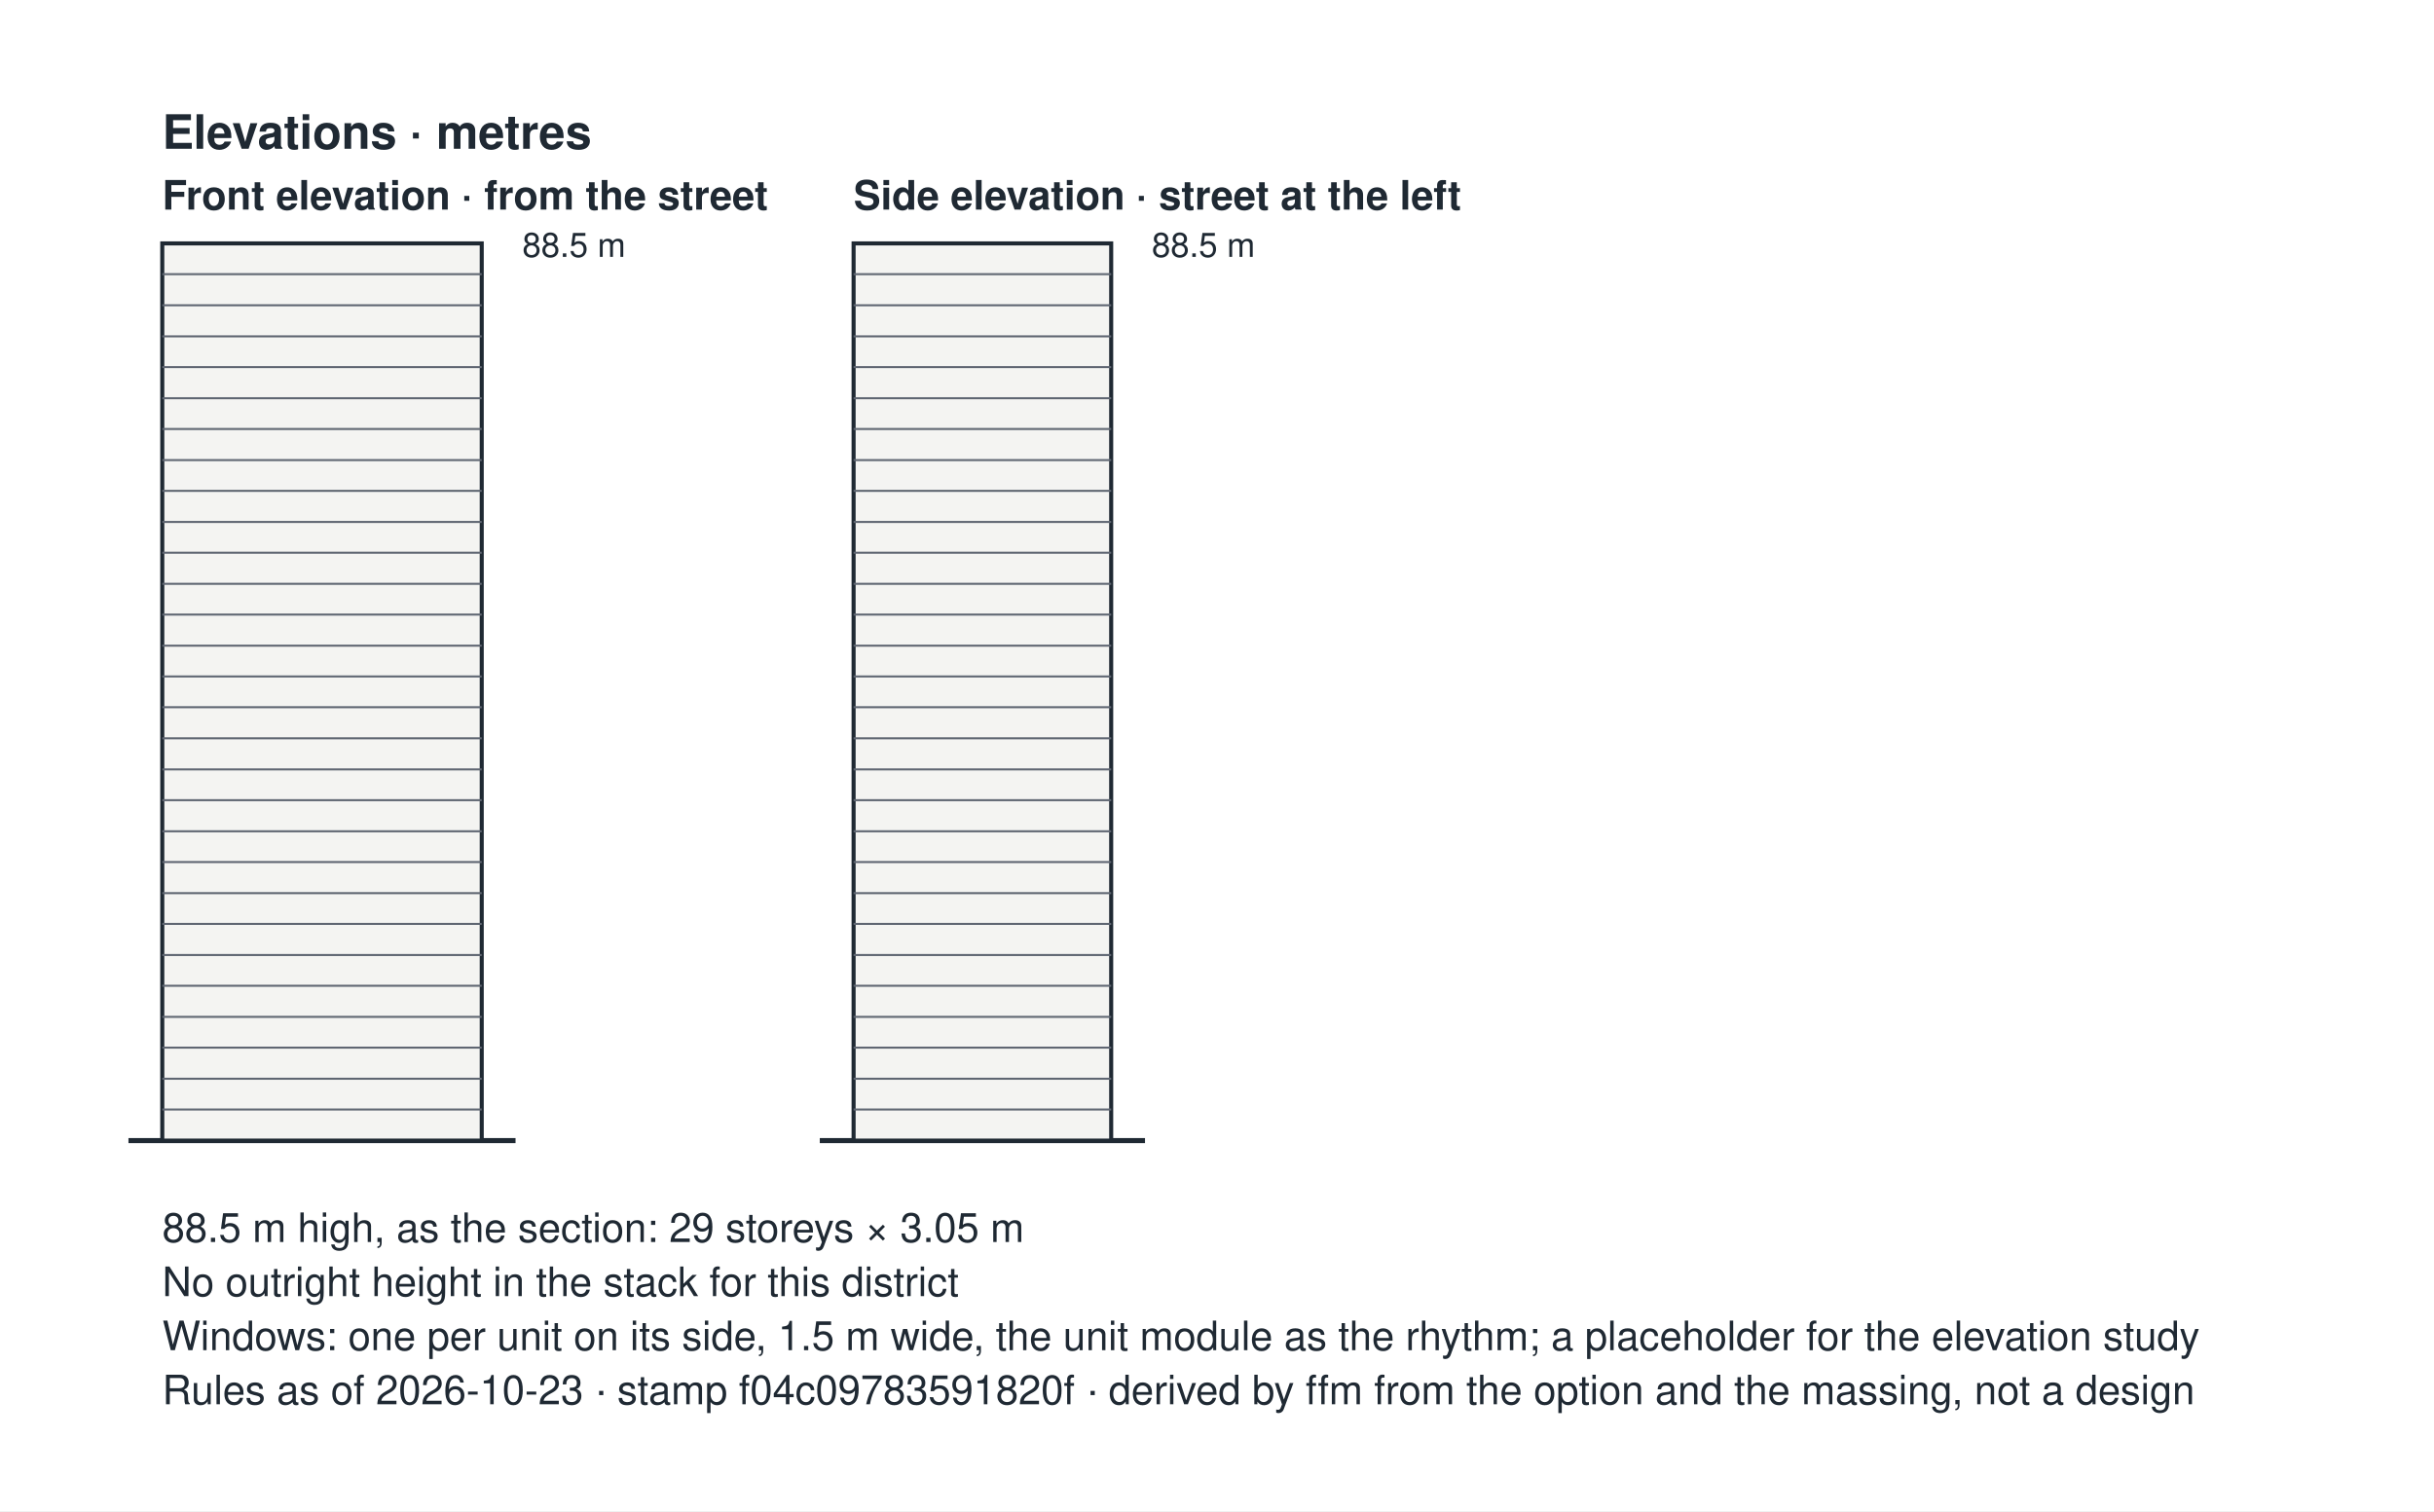
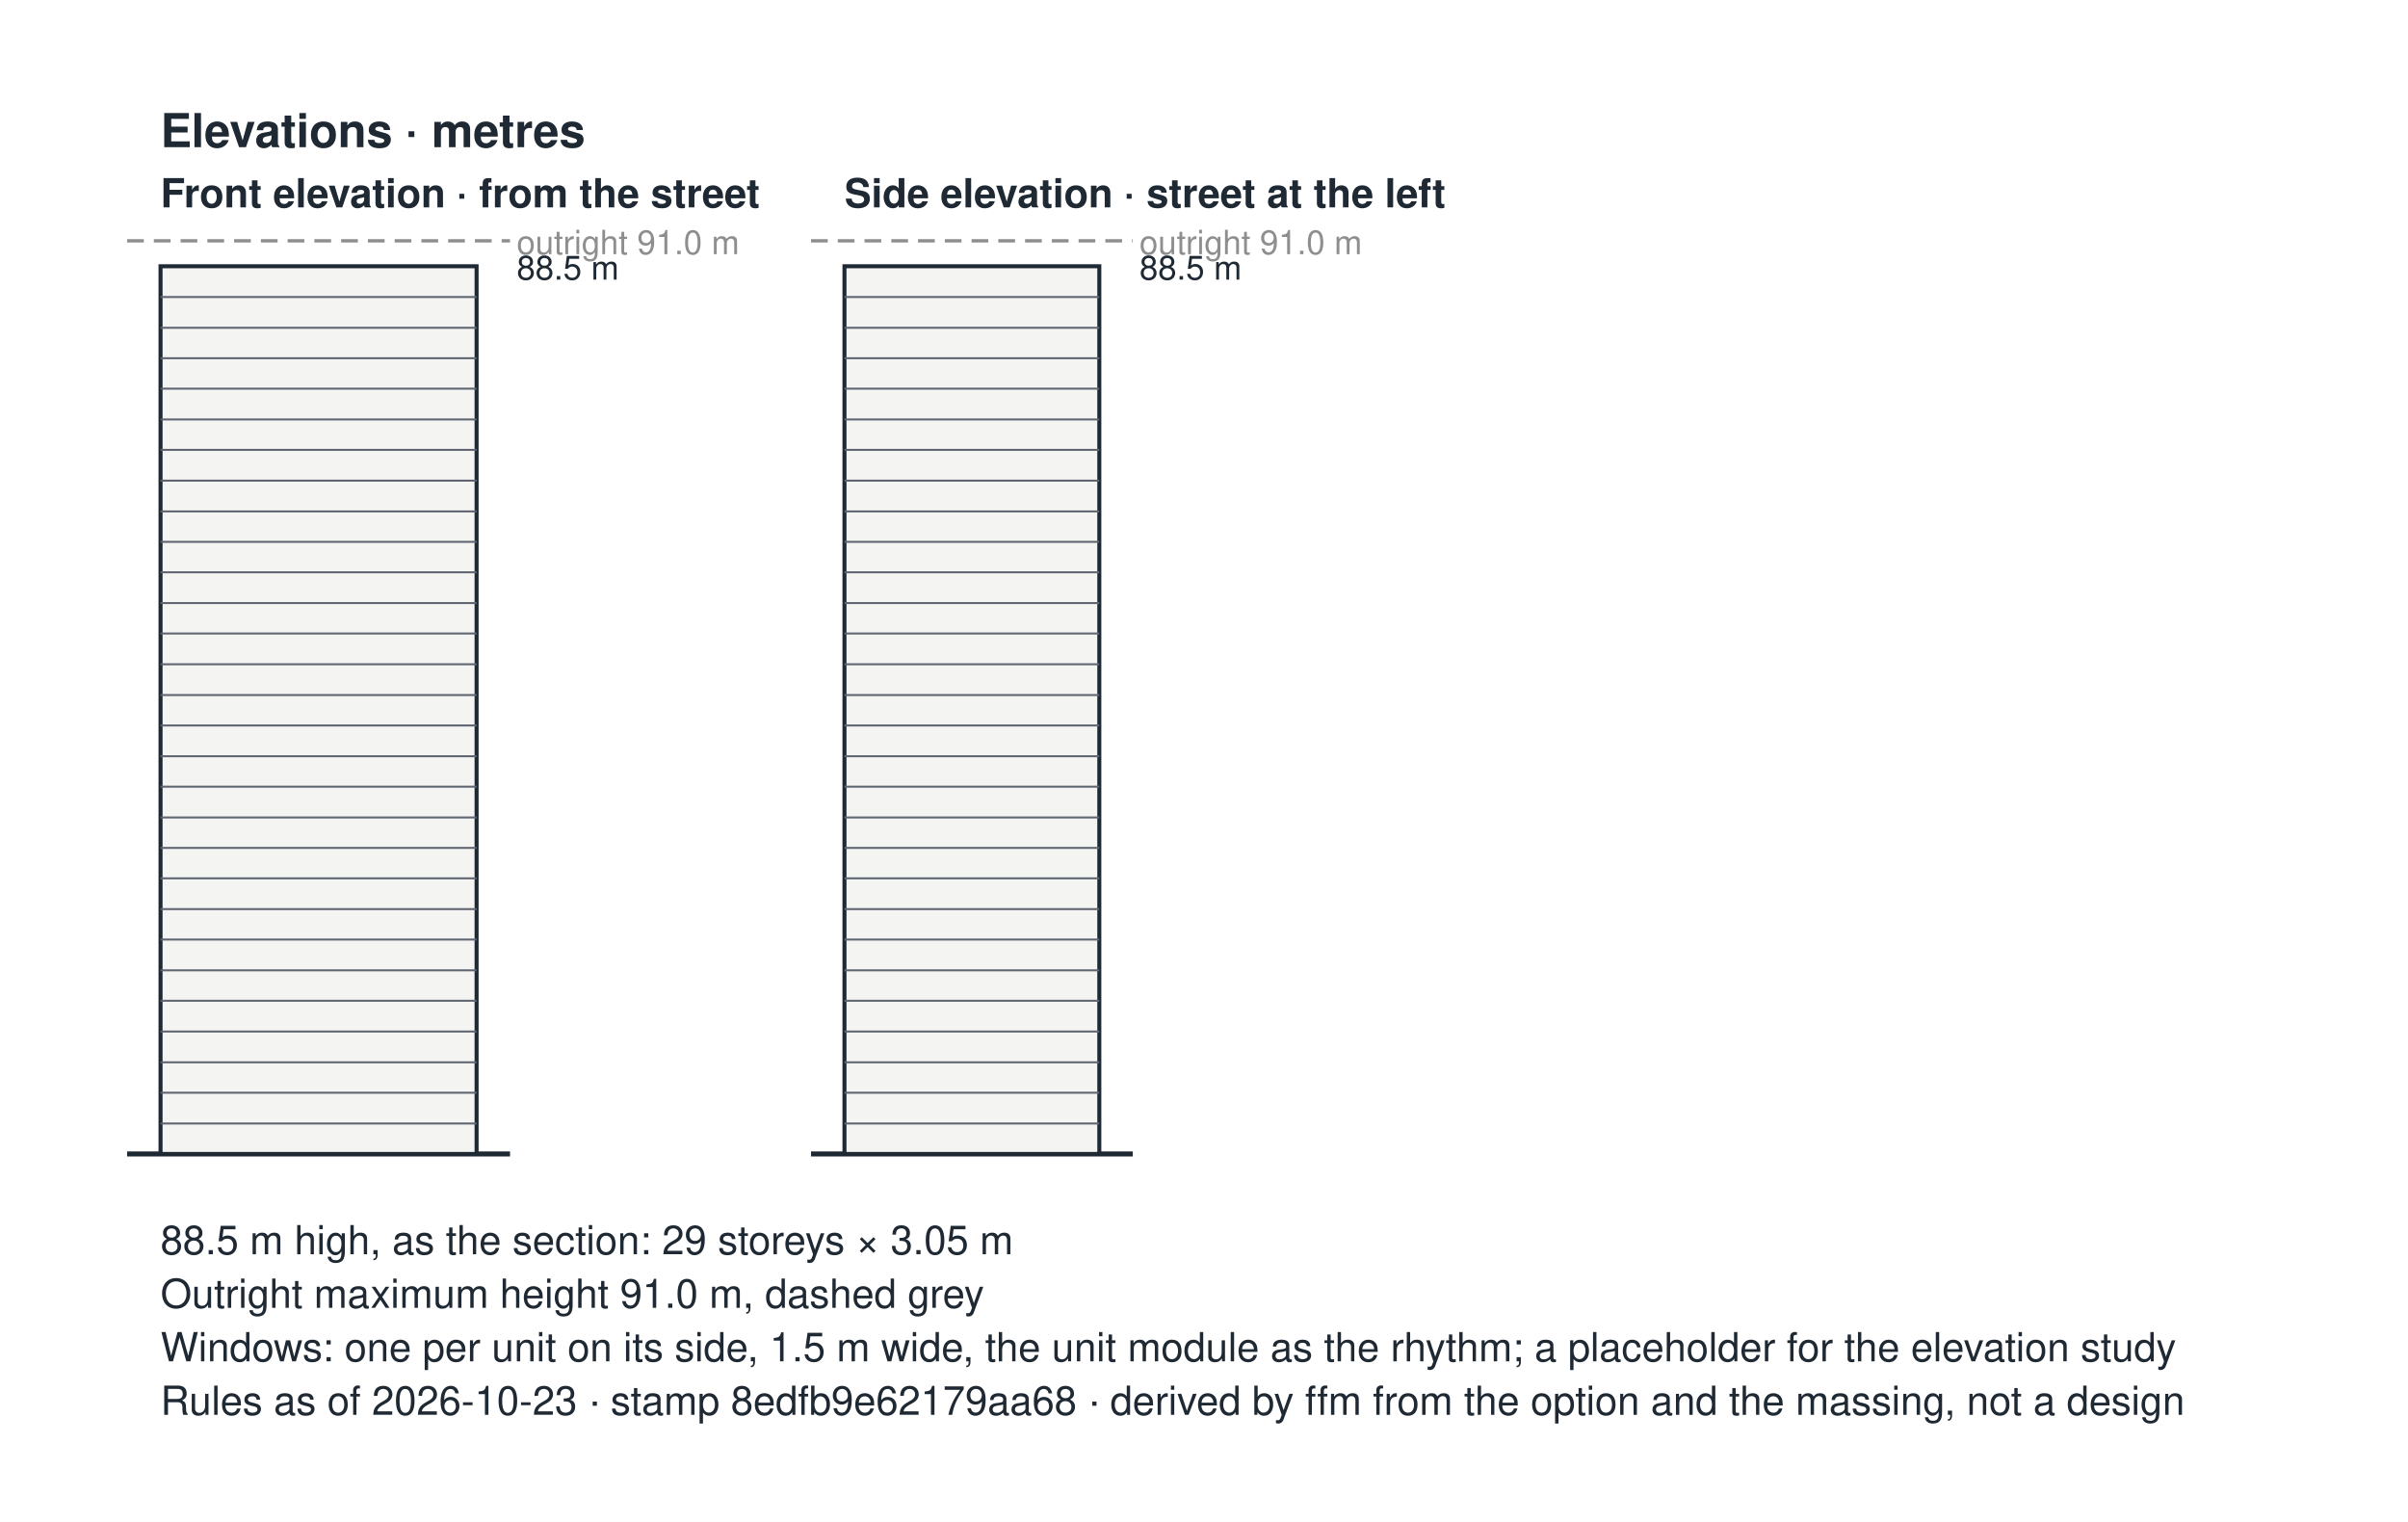
- <svg xmlns="http://www.w3.org/2000/svg" width="720" height="447" viewBox="0 0 720 447" font-family="IBM Plex Sans, Helvetica, Arial, sans-serif" font-size="12" fill="#1f2933" role="img" aria-label="Preliminary elevations">
+ <svg xmlns="http://www.w3.org/2000/svg" width="720" height="455" viewBox="0 0 720 455" font-family="IBM Plex Sans, Helvetica, Arial, sans-serif" font-size="12" fill="#1f2933" role="img" aria-label="Preliminary elevations">
  <rect width="100%" height="100%" fill="#ffffff" />
  <text x="48" y="44" font-size="14" font-weight="600">Elevations · metres</text>
  <text x="48.0" y="62.0" font-size="12" font-weight="600">Front elevation · from the street</text>
-   <line x1="38.0" y1="337.4" x2="152.5" y2="337.4" stroke="#1f2933" stroke-width="1.5" />
-   <rect x="48.0" y="72.0" width="94.5" height="265.4" fill="#f4f4f2" stroke="#1f2933" stroke-width="1.2" />
-   <line x1="48.0" y1="328.2" x2="142.5" y2="328.2" stroke="#5f6672" stroke-width="0.6" />
-   <line x1="48.0" y1="319.1" x2="142.5" y2="319.1" stroke="#5f6672" stroke-width="0.6" />
-   <line x1="48.0" y1="309.9" x2="142.5" y2="309.9" stroke="#5f6672" stroke-width="0.6" />
-   <line x1="48.0" y1="300.8" x2="142.5" y2="300.8" stroke="#5f6672" stroke-width="0.6" />
-   <line x1="48.0" y1="291.6" x2="142.5" y2="291.6" stroke="#5f6672" stroke-width="0.6" />
-   <line x1="48.0" y1="282.5" x2="142.5" y2="282.5" stroke="#5f6672" stroke-width="0.6" />
-   <line x1="48.0" y1="273.3" x2="142.5" y2="273.3" stroke="#5f6672" stroke-width="0.6" />
-   <line x1="48.0" y1="264.2" x2="142.5" y2="264.2" stroke="#5f6672" stroke-width="0.6" />
-   <line x1="48.0" y1="255.0" x2="142.5" y2="255.0" stroke="#5f6672" stroke-width="0.6" />
-   <line x1="48.0" y1="245.9" x2="142.5" y2="245.9" stroke="#5f6672" stroke-width="0.6" />
-   <line x1="48.0" y1="236.7" x2="142.5" y2="236.7" stroke="#5f6672" stroke-width="0.6" />
-   <line x1="48.0" y1="227.6" x2="142.5" y2="227.6" stroke="#5f6672" stroke-width="0.6" />
-   <line x1="48.0" y1="218.4" x2="142.5" y2="218.4" stroke="#5f6672" stroke-width="0.6" />
-   <line x1="48.0" y1="209.2" x2="142.5" y2="209.2" stroke="#5f6672" stroke-width="0.6" />
-   <line x1="48.0" y1="200.1" x2="142.5" y2="200.1" stroke="#5f6672" stroke-width="0.6" />
-   <line x1="48.0" y1="191.0" x2="142.5" y2="191.0" stroke="#5f6672" stroke-width="0.6" />
-   <line x1="48.0" y1="181.8" x2="142.5" y2="181.8" stroke="#5f6672" stroke-width="0.6" />
-   <line x1="48.0" y1="172.7" x2="142.5" y2="172.7" stroke="#5f6672" stroke-width="0.6" />
-   <line x1="48.0" y1="163.5" x2="142.5" y2="163.5" stroke="#5f6672" stroke-width="0.6" />
-   <line x1="48.0" y1="154.4" x2="142.5" y2="154.4" stroke="#5f6672" stroke-width="0.6" />
-   <line x1="48.0" y1="145.2" x2="142.5" y2="145.2" stroke="#5f6672" stroke-width="0.6" />
-   <line x1="48.0" y1="136.1" x2="142.5" y2="136.1" stroke="#5f6672" stroke-width="0.6" />
-   <line x1="48.0" y1="126.9" x2="142.5" y2="126.9" stroke="#5f6672" stroke-width="0.6" />
-   <line x1="48.0" y1="117.8" x2="142.5" y2="117.8" stroke="#5f6672" stroke-width="0.6" />
-   <line x1="48.0" y1="108.6" x2="142.5" y2="108.6" stroke="#5f6672" stroke-width="0.6" />
-   <line x1="48.0" y1="99.5" x2="142.5" y2="99.5" stroke="#5f6672" stroke-width="0.6" />
-   <line x1="48.0" y1="90.3" x2="142.5" y2="90.3" stroke="#5f6672" stroke-width="0.6" />
-   <line x1="48.0" y1="81.1" x2="142.5" y2="81.1" stroke="#5f6672" stroke-width="0.6" />
-   <text x="154.5" y="76.0" font-size="10" fill="#1f2933">88.5 m</text>
+   <line x1="38.0" y1="345.0" x2="152.5" y2="345.0" stroke="#1f2933" stroke-width="1.5" />
+   <rect x="48.0" y="79.6" width="94.5" height="265.4" fill="#f4f4f2" stroke="#1f2933" stroke-width="1.2" />
+   <line x1="48.0" y1="335.9" x2="142.5" y2="335.9" stroke="#5f6672" stroke-width="0.6" />
+   <line x1="48.0" y1="326.7" x2="142.5" y2="326.7" stroke="#5f6672" stroke-width="0.6" />
+   <line x1="48.0" y1="317.6" x2="142.5" y2="317.6" stroke="#5f6672" stroke-width="0.6" />
+   <line x1="48.0" y1="308.4" x2="142.5" y2="308.4" stroke="#5f6672" stroke-width="0.6" />
+   <line x1="48.0" y1="299.2" x2="142.5" y2="299.2" stroke="#5f6672" stroke-width="0.6" />
+   <line x1="48.0" y1="290.1" x2="142.5" y2="290.1" stroke="#5f6672" stroke-width="0.6" />
+   <line x1="48.0" y1="280.9" x2="142.5" y2="280.9" stroke="#5f6672" stroke-width="0.6" />
+   <line x1="48.0" y1="271.8" x2="142.5" y2="271.8" stroke="#5f6672" stroke-width="0.6" />
+   <line x1="48.0" y1="262.6" x2="142.5" y2="262.6" stroke="#5f6672" stroke-width="0.6" />
+   <line x1="48.0" y1="253.5" x2="142.5" y2="253.5" stroke="#5f6672" stroke-width="0.6" />
+   <line x1="48.0" y1="244.4" x2="142.5" y2="244.4" stroke="#5f6672" stroke-width="0.6" />
+   <line x1="48.0" y1="235.2" x2="142.5" y2="235.2" stroke="#5f6672" stroke-width="0.6" />
+   <line x1="48.0" y1="226.1" x2="142.5" y2="226.1" stroke="#5f6672" stroke-width="0.6" />
+   <line x1="48.0" y1="216.9" x2="142.5" y2="216.9" stroke="#5f6672" stroke-width="0.6" />
+   <line x1="48.0" y1="207.8" x2="142.5" y2="207.8" stroke="#5f6672" stroke-width="0.6" />
+   <line x1="48.0" y1="198.6" x2="142.5" y2="198.6" stroke="#5f6672" stroke-width="0.6" />
+   <line x1="48.0" y1="189.4" x2="142.5" y2="189.4" stroke="#5f6672" stroke-width="0.6" />
+   <line x1="48.0" y1="180.3" x2="142.5" y2="180.3" stroke="#5f6672" stroke-width="0.6" />
+   <line x1="48.0" y1="171.1" x2="142.5" y2="171.1" stroke="#5f6672" stroke-width="0.6" />
+   <line x1="48.0" y1="162.0" x2="142.5" y2="162.0" stroke="#5f6672" stroke-width="0.6" />
+   <line x1="48.0" y1="152.9" x2="142.5" y2="152.9" stroke="#5f6672" stroke-width="0.6" />
+   <line x1="48.0" y1="143.7" x2="142.5" y2="143.7" stroke="#5f6672" stroke-width="0.6" />
+   <line x1="48.0" y1="134.5" x2="142.5" y2="134.5" stroke="#5f6672" stroke-width="0.6" />
+   <line x1="48.0" y1="125.4" x2="142.5" y2="125.4" stroke="#5f6672" stroke-width="0.6" />
+   <line x1="48.0" y1="116.2" x2="142.5" y2="116.2" stroke="#5f6672" stroke-width="0.6" />
+   <line x1="48.0" y1="107.1" x2="142.5" y2="107.1" stroke="#5f6672" stroke-width="0.6" />
+   <line x1="48.0" y1="98.0" x2="142.5" y2="98.0" stroke="#5f6672" stroke-width="0.6" />
+   <line x1="48.0" y1="88.8" x2="142.5" y2="88.8" stroke="#5f6672" stroke-width="0.6" />
+   <line x1="38.0" y1="72.0" x2="152.5" y2="72.0" stroke="#8e8e8e" stroke-width="1" stroke-dasharray="5 3" />
+   <text x="154.5" y="76.0" font-size="10" fill="#8e8e8e">outright 91.0 m</text>
+   <text x="154.5" y="83.6" font-size="10" fill="#1f2933">88.5 m</text>
  <text x="252.5" y="62.0" font-size="12" font-weight="600">Side elevation · street at the left</text>
-   <line x1="242.5" y1="337.4" x2="338.7" y2="337.4" stroke="#1f2933" stroke-width="1.5" />
-   <rect x="252.5" y="72.0" width="76.2" height="265.4" fill="#f4f4f2" stroke="#1f2933" stroke-width="1.2" />
-   <line x1="252.5" y1="328.2" x2="328.7" y2="328.2" stroke="#5f6672" stroke-width="0.6" />
-   <line x1="252.5" y1="319.1" x2="328.7" y2="319.1" stroke="#5f6672" stroke-width="0.6" />
-   <line x1="252.5" y1="309.9" x2="328.7" y2="309.9" stroke="#5f6672" stroke-width="0.6" />
-   <line x1="252.5" y1="300.8" x2="328.7" y2="300.8" stroke="#5f6672" stroke-width="0.6" />
-   <line x1="252.5" y1="291.6" x2="328.7" y2="291.6" stroke="#5f6672" stroke-width="0.6" />
-   <line x1="252.5" y1="282.5" x2="328.7" y2="282.5" stroke="#5f6672" stroke-width="0.6" />
-   <line x1="252.5" y1="273.3" x2="328.7" y2="273.3" stroke="#5f6672" stroke-width="0.6" />
-   <line x1="252.5" y1="264.2" x2="328.7" y2="264.2" stroke="#5f6672" stroke-width="0.6" />
-   <line x1="252.5" y1="255.0" x2="328.7" y2="255.0" stroke="#5f6672" stroke-width="0.6" />
-   <line x1="252.5" y1="245.9" x2="328.7" y2="245.9" stroke="#5f6672" stroke-width="0.6" />
-   <line x1="252.5" y1="236.7" x2="328.7" y2="236.7" stroke="#5f6672" stroke-width="0.6" />
-   <line x1="252.5" y1="227.6" x2="328.7" y2="227.6" stroke="#5f6672" stroke-width="0.6" />
-   <line x1="252.5" y1="218.4" x2="328.7" y2="218.4" stroke="#5f6672" stroke-width="0.6" />
-   <line x1="252.5" y1="209.2" x2="328.7" y2="209.2" stroke="#5f6672" stroke-width="0.6" />
-   <line x1="252.5" y1="200.1" x2="328.7" y2="200.1" stroke="#5f6672" stroke-width="0.6" />
-   <line x1="252.5" y1="191.0" x2="328.7" y2="191.0" stroke="#5f6672" stroke-width="0.6" />
-   <line x1="252.5" y1="181.8" x2="328.7" y2="181.8" stroke="#5f6672" stroke-width="0.6" />
-   <line x1="252.5" y1="172.7" x2="328.7" y2="172.7" stroke="#5f6672" stroke-width="0.6" />
-   <line x1="252.5" y1="163.5" x2="328.7" y2="163.5" stroke="#5f6672" stroke-width="0.6" />
-   <line x1="252.5" y1="154.4" x2="328.7" y2="154.4" stroke="#5f6672" stroke-width="0.6" />
-   <line x1="252.5" y1="145.2" x2="328.7" y2="145.2" stroke="#5f6672" stroke-width="0.6" />
-   <line x1="252.5" y1="136.1" x2="328.7" y2="136.1" stroke="#5f6672" stroke-width="0.6" />
-   <line x1="252.5" y1="126.9" x2="328.7" y2="126.9" stroke="#5f6672" stroke-width="0.6" />
-   <line x1="252.5" y1="117.8" x2="328.7" y2="117.8" stroke="#5f6672" stroke-width="0.6" />
-   <line x1="252.5" y1="108.6" x2="328.7" y2="108.6" stroke="#5f6672" stroke-width="0.6" />
-   <line x1="252.5" y1="99.5" x2="328.7" y2="99.5" stroke="#5f6672" stroke-width="0.6" />
-   <line x1="252.5" y1="90.3" x2="328.7" y2="90.3" stroke="#5f6672" stroke-width="0.6" />
-   <line x1="252.5" y1="81.1" x2="328.7" y2="81.1" stroke="#5f6672" stroke-width="0.6" />
-   <text x="340.7" y="76.0" font-size="10" fill="#1f2933">88.5 m</text>
-   <text x="48.0" y="367.4" fill="#1f2933">88.5 m high, as the section: 29 storeys × 3.05 m</text>
-   <text x="48.0" y="383.4" fill="#1f2933">No outright height in the stack for this district</text>
-   <text x="48.0" y="399.4" fill="#1f2933">Windows: one per unit on its side, 1.5 m wide, the unit module as the rhythm; a placeholder for the elevation study</text>
-   <text x="48.0" y="415.4" fill="#1f2933">Rules as of 2026-10-23 · stamp f04c09783591820f · derived by ffm from the option and the massing, not a design</text>
+   <line x1="242.5" y1="345.0" x2="338.7" y2="345.0" stroke="#1f2933" stroke-width="1.5" />
+   <rect x="252.5" y="79.6" width="76.2" height="265.4" fill="#f4f4f2" stroke="#1f2933" stroke-width="1.2" />
+   <line x1="252.5" y1="335.9" x2="328.7" y2="335.9" stroke="#5f6672" stroke-width="0.6" />
+   <line x1="252.5" y1="326.7" x2="328.7" y2="326.7" stroke="#5f6672" stroke-width="0.6" />
+   <line x1="252.5" y1="317.6" x2="328.7" y2="317.6" stroke="#5f6672" stroke-width="0.6" />
+   <line x1="252.5" y1="308.4" x2="328.7" y2="308.4" stroke="#5f6672" stroke-width="0.6" />
+   <line x1="252.5" y1="299.2" x2="328.7" y2="299.2" stroke="#5f6672" stroke-width="0.6" />
+   <line x1="252.5" y1="290.1" x2="328.7" y2="290.1" stroke="#5f6672" stroke-width="0.6" />
+   <line x1="252.5" y1="280.9" x2="328.7" y2="280.9" stroke="#5f6672" stroke-width="0.6" />
+   <line x1="252.5" y1="271.8" x2="328.7" y2="271.8" stroke="#5f6672" stroke-width="0.6" />
+   <line x1="252.5" y1="262.6" x2="328.7" y2="262.6" stroke="#5f6672" stroke-width="0.6" />
+   <line x1="252.5" y1="253.5" x2="328.7" y2="253.5" stroke="#5f6672" stroke-width="0.6" />
+   <line x1="252.5" y1="244.4" x2="328.7" y2="244.4" stroke="#5f6672" stroke-width="0.6" />
+   <line x1="252.5" y1="235.2" x2="328.7" y2="235.2" stroke="#5f6672" stroke-width="0.6" />
+   <line x1="252.5" y1="226.1" x2="328.7" y2="226.1" stroke="#5f6672" stroke-width="0.6" />
+   <line x1="252.5" y1="216.9" x2="328.7" y2="216.9" stroke="#5f6672" stroke-width="0.6" />
+   <line x1="252.5" y1="207.8" x2="328.7" y2="207.8" stroke="#5f6672" stroke-width="0.6" />
+   <line x1="252.5" y1="198.6" x2="328.7" y2="198.6" stroke="#5f6672" stroke-width="0.6" />
+   <line x1="252.5" y1="189.4" x2="328.7" y2="189.4" stroke="#5f6672" stroke-width="0.6" />
+   <line x1="252.5" y1="180.3" x2="328.7" y2="180.3" stroke="#5f6672" stroke-width="0.6" />
+   <line x1="252.5" y1="171.1" x2="328.7" y2="171.1" stroke="#5f6672" stroke-width="0.6" />
+   <line x1="252.5" y1="162.0" x2="328.7" y2="162.0" stroke="#5f6672" stroke-width="0.6" />
+   <line x1="252.5" y1="152.9" x2="328.7" y2="152.9" stroke="#5f6672" stroke-width="0.6" />
+   <line x1="252.5" y1="143.7" x2="328.7" y2="143.7" stroke="#5f6672" stroke-width="0.6" />
+   <line x1="252.5" y1="134.5" x2="328.7" y2="134.5" stroke="#5f6672" stroke-width="0.6" />
+   <line x1="252.5" y1="125.4" x2="328.7" y2="125.4" stroke="#5f6672" stroke-width="0.6" />
+   <line x1="252.5" y1="116.2" x2="328.7" y2="116.2" stroke="#5f6672" stroke-width="0.6" />
+   <line x1="252.5" y1="107.1" x2="328.7" y2="107.1" stroke="#5f6672" stroke-width="0.6" />
+   <line x1="252.5" y1="98.0" x2="328.7" y2="98.0" stroke="#5f6672" stroke-width="0.6" />
+   <line x1="252.5" y1="88.8" x2="328.7" y2="88.8" stroke="#5f6672" stroke-width="0.6" />
+   <line x1="242.5" y1="72.0" x2="338.7" y2="72.0" stroke="#8e8e8e" stroke-width="1" stroke-dasharray="5 3" />
+   <text x="340.7" y="76.0" font-size="10" fill="#8e8e8e">outright 91.0 m</text>
+   <text x="340.7" y="83.6" font-size="10" fill="#1f2933">88.5 m</text>
+   <text x="48.0" y="375.0" fill="#1f2933">88.5 m high, as the section: 29 storeys × 3.05 m</text>
+   <text x="48.0" y="391.0" fill="#1f2933">Outright maximum height 91.0 m, dashed grey</text>
+   <text x="48.0" y="407.0" fill="#1f2933">Windows: one per unit on its side, 1.5 m wide, the unit module as the rhythm; a placeholder for the elevation study</text>
+   <text x="48.0" y="423.0" fill="#1f2933">Rules as of 2026-10-23 · stamp 8edfb9e62179aa68 · derived by ffm from the option and the massing, not a design</text>
</svg>
